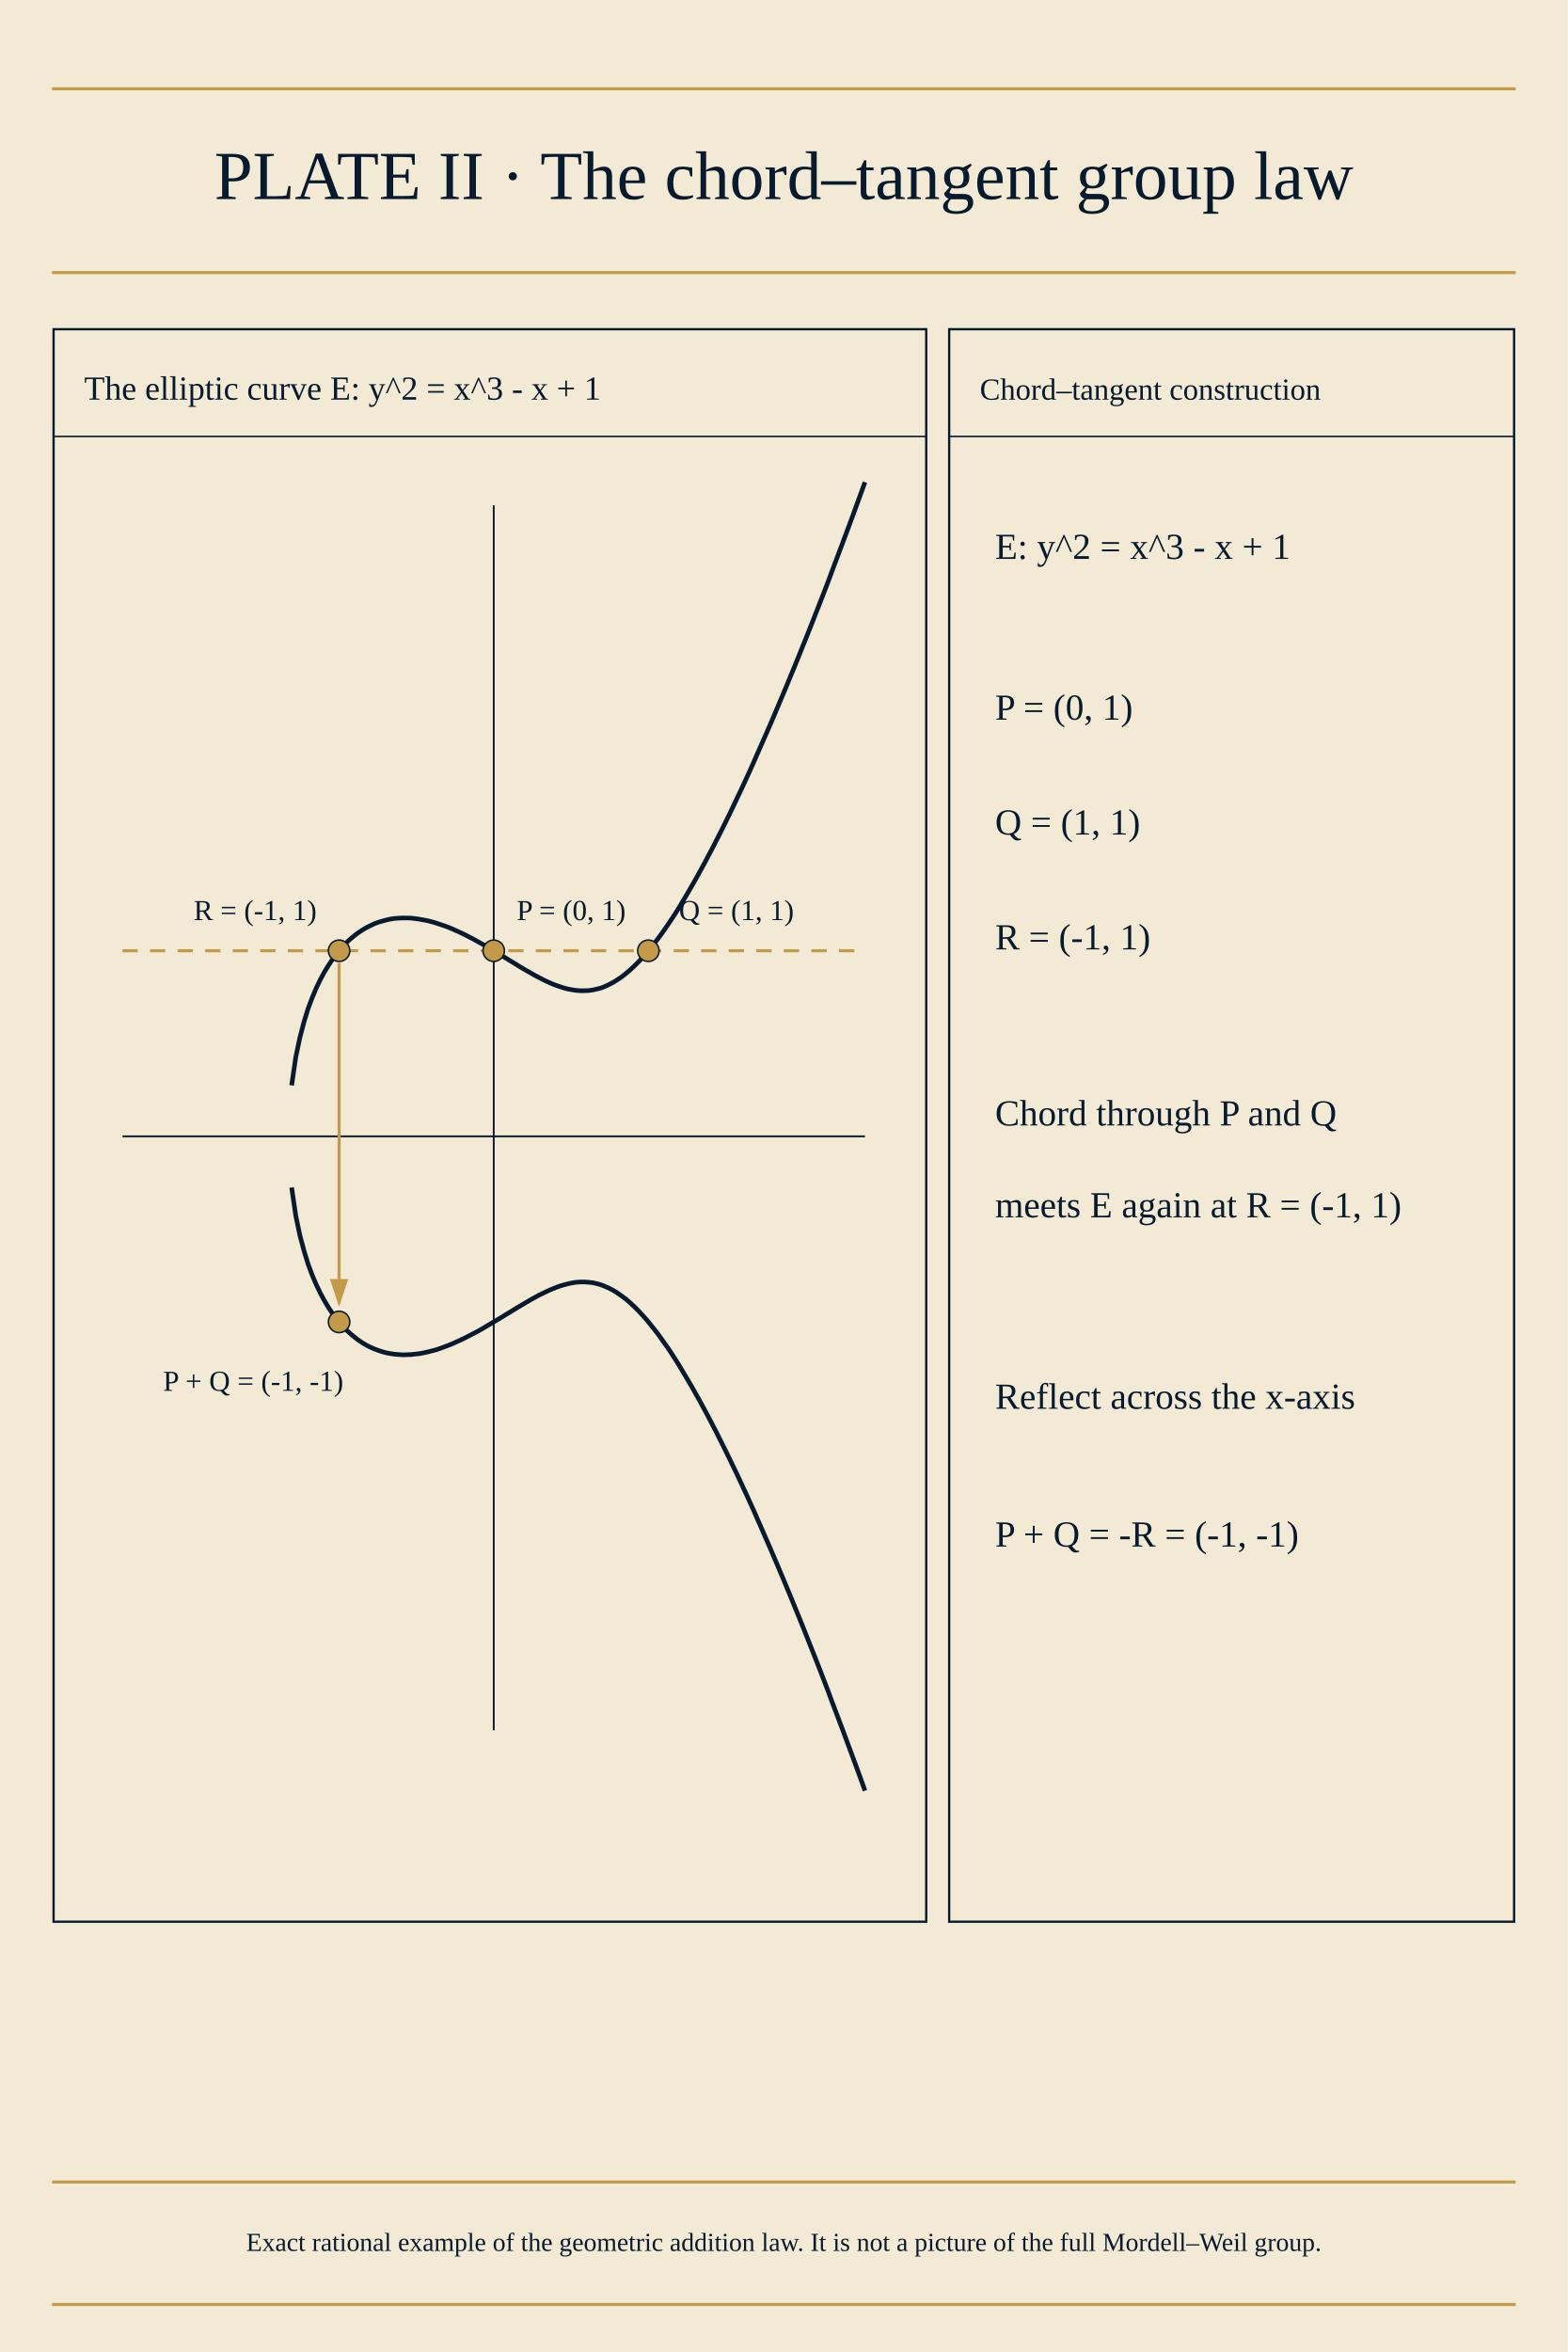
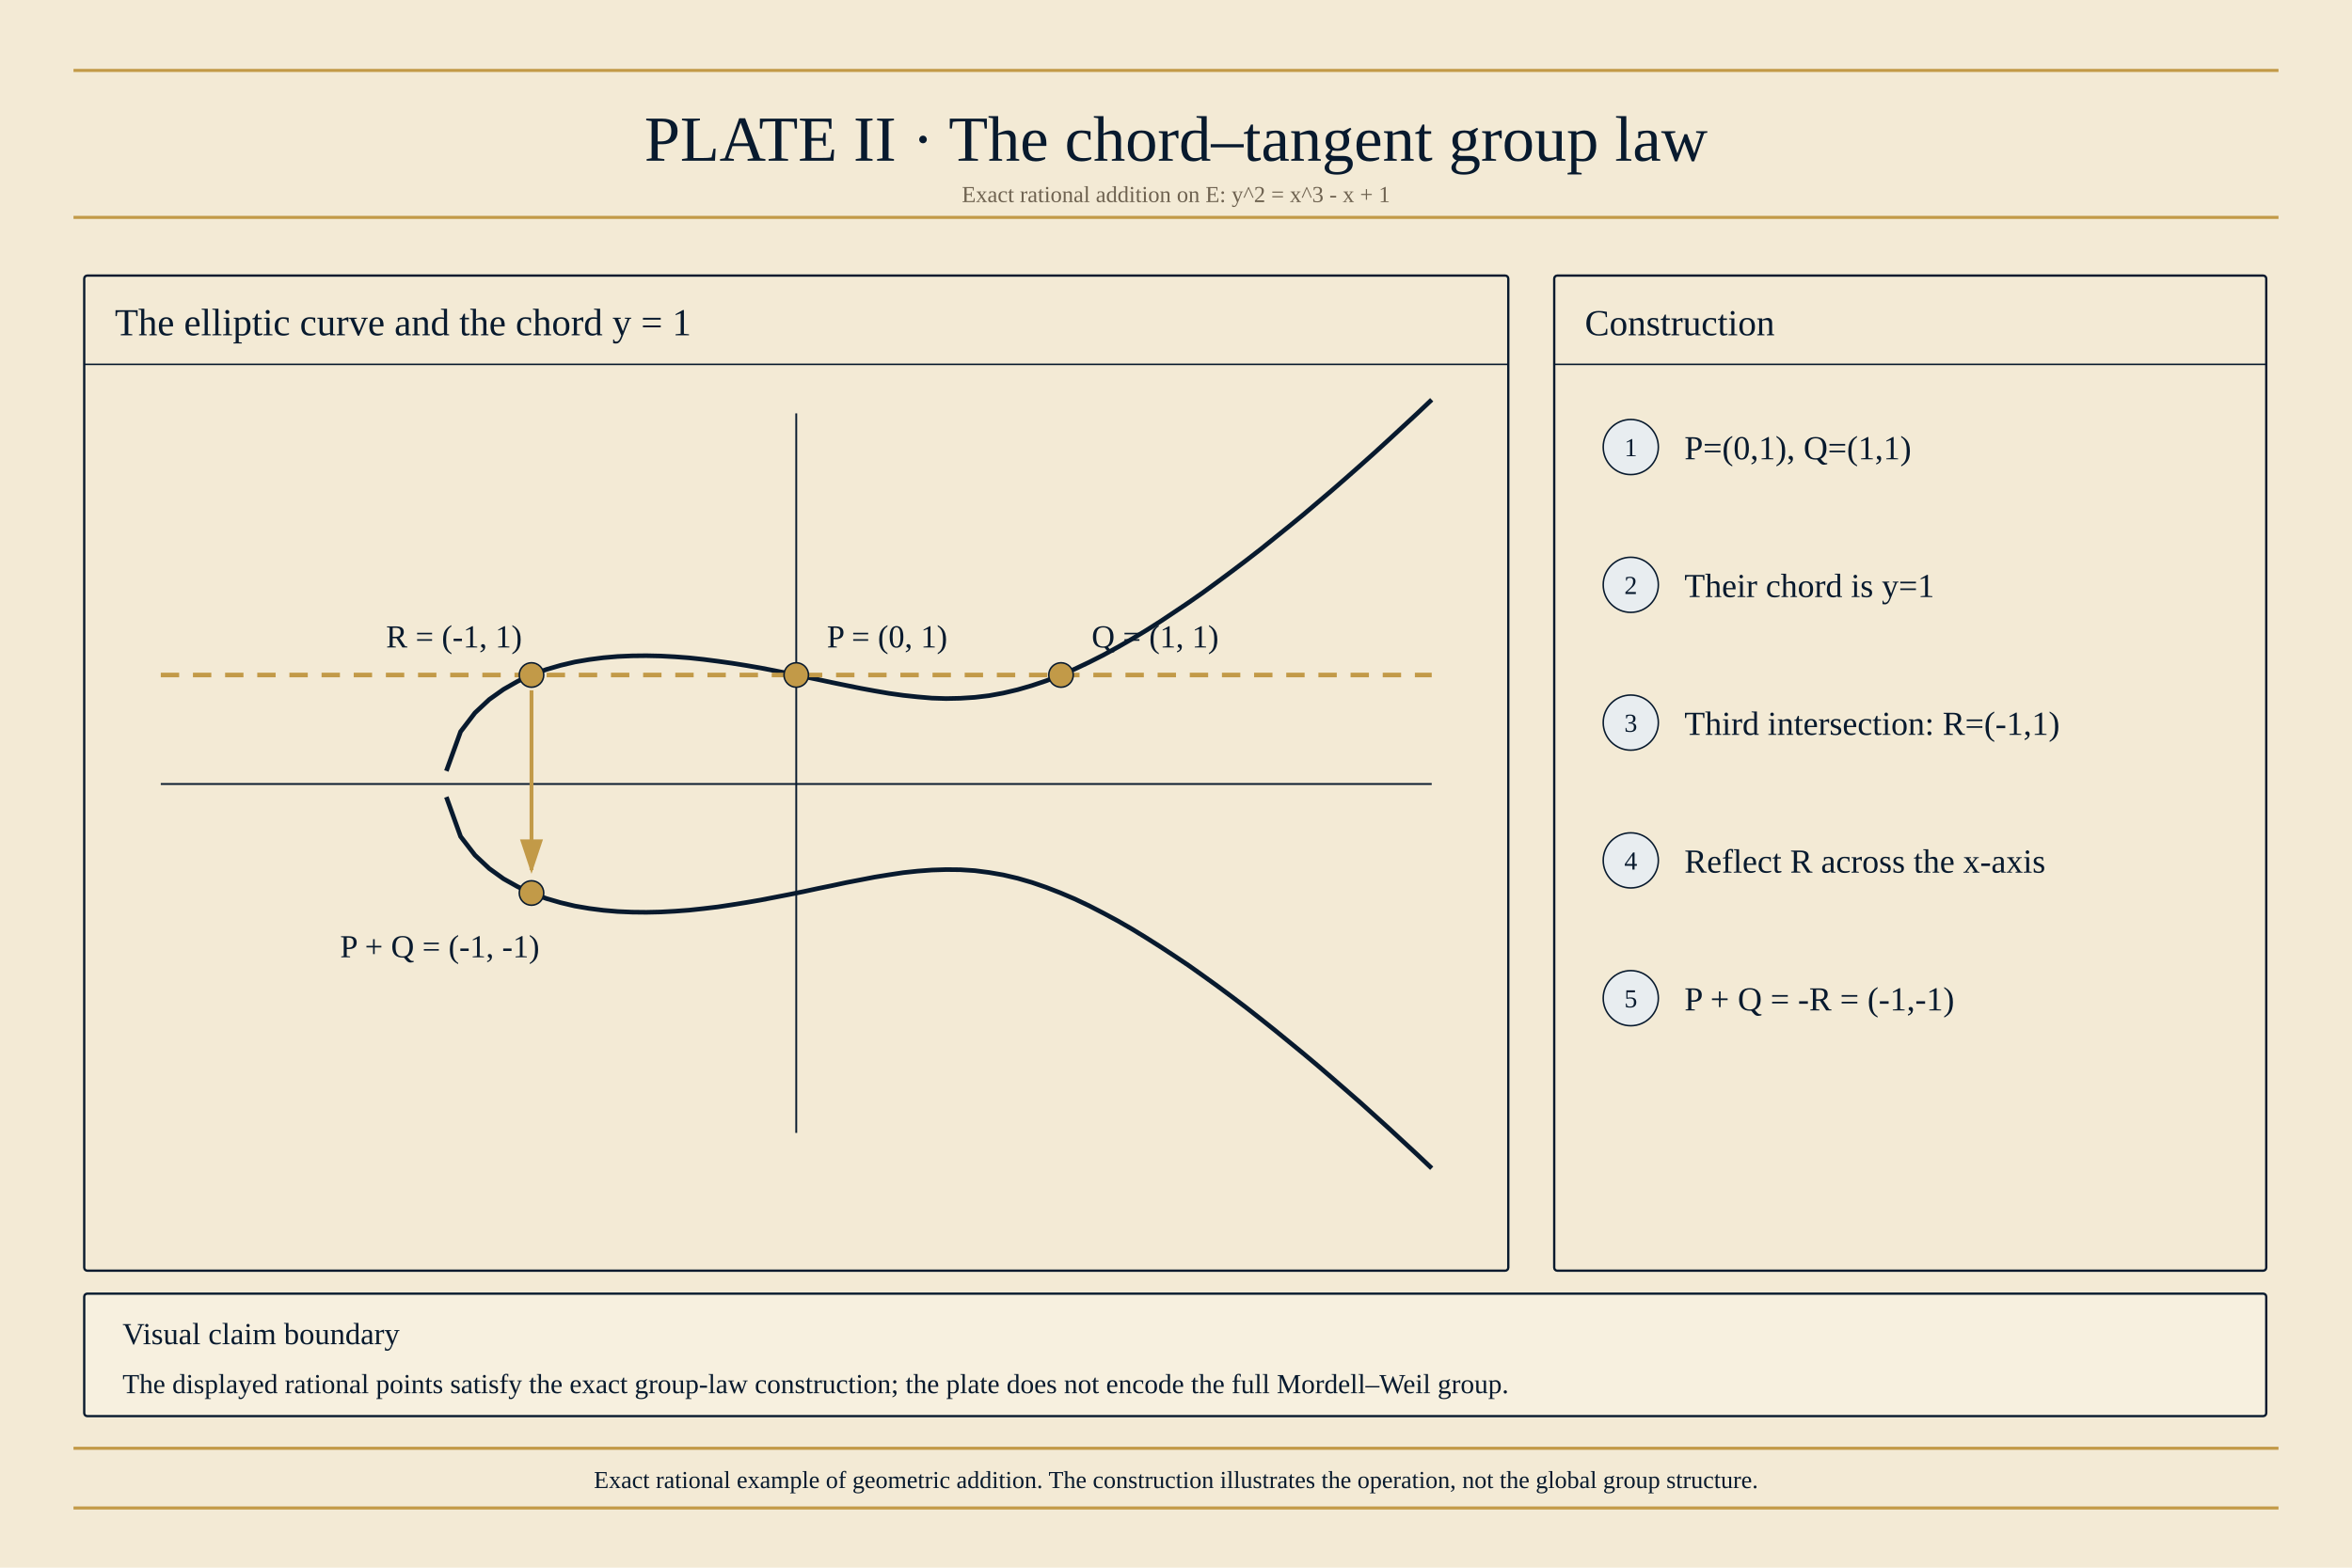
- <svg xmlns="http://www.w3.org/2000/svg" viewBox="0 0 1024 1536" role="img">
-   <defs>
-     <marker id="a" markerWidth="10" markerHeight="10" refX="8" refY="3" orient="auto">
-       <path d="M0,0 L0,6 L9,3 z" fill="#c29a48" />
-     </marker>
-   </defs>
-   <rect width="1024" height="1536" fill="#f3ead5" />
+ <svg xmlns="http://www.w3.org/2000/svg" viewBox="0 0 1536 1024" role="img">
+   <rect width="1536" height="1024" fill="#f3ead5" />
  <g fill="#081a2e" font-family="Georgia,Times New Roman,serif">
-     <path d="M34 58H990M34 178H990" stroke="#c29a48" stroke-width="2" />
-     <text x="512" y="130" text-anchor="middle" font-size="45">PLATE II · The chord–tangent group law</text>
-     <rect x="35" y="215" width="570" height="1040" fill="none" stroke="#081a2e" stroke-width="1.5" />
-     <path d="M35 285H605" stroke="#081a2e" />
-     <text x="55" y="261" font-size="22">The elliptic curve   E: y^2 = x^3 - x + 1</text>
-     <path d="M80 742.1H565M322.5 330V1130" stroke="#081a2e" stroke-width="1.2" />
-     <polyline points="190.5,708.8 193.2,690.3 195.9,677.5 198.6,667.3 201.2,658.8 203.9,651.6 206.6,645.2 209.3,639.6 212.0,634.6 214.7,630.2 217.4,626.2 220.1,622.6 222.8,619.3 225.5,616.4 228.2,613.8 230.9,611.5 233.6,609.4 236.3,607.6 239.0,606.0 241.7,604.6 244.4,603.3 247.1,602.3 249.8,601.5 252.4,600.8 255.1,600.2 257.8,599.8 260.5,599.6 263.2,599.5 265.9,599.5 268.6,599.6 271.3,599.9 274.0,600.3 276.7,600.8 279.4,601.3 282.1,602.0 284.8,602.8 287.5,603.7 290.2,604.6 292.9,605.6 295.6,606.7 298.2,607.9 300.9,609.1 303.6,610.4 306.3,611.8 309.0,613.2 311.7,614.7 314.4,616.2 317.1,617.7 319.8,619.3 322.5,620.9 325.2,622.5 327.9,624.2 330.6,625.8 333.3,627.5 336.0,629.1 338.7,630.8 341.4,632.4 344.1,634.0 346.8,635.5 349.4,637.0 352.1,638.4 354.8,639.8 357.5,641.1 360.2,642.3 362.9,643.4 365.6,644.3 368.3,645.2 371.0,645.9 373.7,646.4 376.4,646.8 379.1,647.0 381.8,647.0 384.5,646.9 387.2,646.5 389.9,645.9 392.6,645.2 395.2,644.2 397.9,642.9 400.6,641.5 403.3,639.8 406.0,638.0 408.7,635.9 411.4,633.6 414.1,631.1 416.8,628.4 419.5,625.6 422.2,622.5 424.9,619.3 427.6,615.9 430.3,612.3 433.0,608.6 435.7,604.7 438.4,600.7 441.1,596.6 443.8,592.3 446.4,587.9 449.1,583.4 451.8,578.7 454.5,574.0 457.2,569.1 459.9,564.2 462.6,559.1 465.3,554.0 468.0,548.7 470.7,543.4 473.4,538.0 476.1,532.5 478.8,526.9 481.5,521.2 484.2,515.5 486.9,509.7 489.6,503.8 492.3,497.8 494.9,491.8 497.6,485.7 500.3,479.6 503.0,473.4 505.7,467.1 508.4,460.7 511.1,454.3 513.8,447.9 516.5,441.3 519.2,434.8 521.9,428.1 524.6,421.4 527.3,414.7 530.0,407.9 532.7,401.0 535.4,394.1 538.1,387.2 540.8,380.2 543.4,373.1 546.1,366.0 548.8,358.8 551.5,351.6 554.2,344.4 556.9,337.1 559.6,329.7 562.3,322.3 565.0,314.9" fill="none" stroke="#081a2e" stroke-width="3" />
-     <polyline points="190.5,775.5 193.2,794.0 195.9,806.8 198.6,816.9 201.2,825.4 203.9,832.7 206.6,839.0 209.3,844.6 212.0,849.6 214.7,854.1 217.4,858.1 220.1,861.7 222.8,864.9 225.5,867.8 228.2,870.4 230.9,872.7 233.6,874.8 236.3,876.7 239.0,878.3 241.7,879.7 244.4,880.9 247.1,881.9 249.8,882.8 252.4,883.5 255.1,884.0 257.8,884.4 260.5,884.6 263.2,884.8 265.9,884.7 268.6,884.6 271.3,884.3 274.0,884.0 276.7,883.5 279.4,882.9 282.1,882.2 284.8,881.5 287.5,880.6 290.2,879.6 292.9,878.6 295.6,877.5 298.2,876.3 300.9,875.1 303.6,873.8 306.3,872.4 309.0,871.0 311.7,869.6 314.4,868.1 317.1,866.5 319.8,864.9 322.5,863.3 325.2,861.7 327.9,860.1 330.6,858.4 333.3,856.8 336.0,855.1 338.7,853.5 341.4,851.9 344.1,850.3 346.8,848.7 349.4,847.3 352.1,845.8 354.8,844.5 357.5,843.2 360.2,842.0 362.9,840.9 365.6,839.9 368.3,839.1 371.0,838.4 373.7,837.8 376.4,837.4 379.1,837.2 381.8,837.2 384.5,837.4 387.2,837.7 389.9,838.3 392.6,839.1 395.2,840.1 397.9,841.3 400.6,842.7 403.3,844.4 406.0,846.3 408.7,848.3 411.4,850.6 414.1,853.1 416.8,855.8 419.5,858.7 422.2,861.7 424.9,865.0 427.6,868.4 430.3,871.9 433.0,875.7 435.7,879.5 438.4,883.5 441.1,887.7 443.8,892.0 446.4,896.4 449.1,900.9 451.8,905.5 454.5,910.3 457.2,915.1 459.9,920.1 462.6,925.1 465.3,930.3 468.0,935.5 470.7,940.9 473.4,946.3 476.1,951.8 478.8,957.4 481.5,963.0 484.2,968.8 486.9,974.6 489.6,980.5 492.3,986.4 494.9,992.4 497.6,998.5 500.3,1004.7 503.0,1010.9 505.7,1017.2 508.4,1023.5 511.1,1029.9 513.8,1036.4 516.5,1042.9 519.2,1049.5 521.9,1056.1 524.6,1062.8 527.3,1069.6 530.0,1076.4 532.7,1083.2 535.4,1090.1 538.1,1097.1 540.8,1104.1 543.4,1111.2 546.1,1118.3 548.8,1125.4 551.5,1132.6 554.2,1139.9 556.9,1147.2 559.6,1154.5 562.3,1161.9 565.0,1169.4" fill="none" stroke="#081a2e" stroke-width="3" />
-     <path d="M80 620.9H565" stroke="#c29a48" stroke-width="2" stroke-dasharray="10 8" />
-     <circle cx="221.5" cy="620.9" r="7" fill="#c29a48" stroke="#081a2e" />
-     <text x="126.5" y="600.9" font-size="19">R = (-1, 1)</text>
-     <circle cx="322.5" cy="620.9" r="7" fill="#c29a48" stroke="#081a2e" />
-     <text x="337.5" y="600.9" font-size="19">P = (0, 1)</text>
-     <circle cx="423.5" cy="620.9" r="7" fill="#c29a48" stroke="#081a2e" />
-     <text x="443.5" y="600.9" font-size="19">Q = (1, 1)</text>
-     <circle cx="221.5" cy="863.3" r="7" fill="#c29a48" stroke="#081a2e" />
-     <text x="106.5" y="908.3" font-size="19">P + Q = (-1, -1)</text>
-     <path d="M221.5 628.9V851.3" stroke="#c29a48" stroke-width="2" marker-end="url(#a)" />
-     <rect x="620" y="215" width="369" height="1040" fill="none" stroke="#081a2e" stroke-width="1.5" />
-     <path d="M620 285H989" stroke="#081a2e" />
-     <text x="640" y="261" font-size="20">Chord–tangent construction</text>
-     <text x="650" y="365" font-size="24">E: y^2 = x^3 - x + 1</text>
-     <text x="650" y="470" font-size="24">P = (0, 1)</text>
-     <text x="650" y="545" font-size="24">Q = (1, 1)</text>
-     <text x="650" y="620" font-size="24">R = (-1, 1)</text>
-     <text x="650" y="735" font-size="24">Chord through P and Q</text>
-     <text x="650" y="795" font-size="24">meets E again at R = (-1, 1)</text>
-     <text x="650" y="920" font-size="24">Reflect across the x-axis</text>
-     <text x="650" y="1010" font-size="24">P + Q = -R = (-1, -1)</text>
-     <path d="M34 1425H990M34 1505H990" stroke="#c29a48" stroke-width="2" />
-     <text x="512" y="1470" text-anchor="middle" font-size="17">Exact rational example of the geometric addition law. It is not a picture of the full Mordell–Weil group.</text>
+     <path d="M48 46H1488M48 142H1488" stroke="#c29a48" stroke-width="2" />
+     <text x="768" y="105" text-anchor="middle" font-size="42">PLATE II · The chord–tangent group law</text>
+     <text x="768" y="132" text-anchor="middle" font-size="15" fill="#6e6250">Exact rational addition on E: y^2 = x^3 - x + 1</text>
+     <rect x="55" y="180" width="930" height="650" rx="2" fill="none" stroke="#081a2e" stroke-width="1.5" />
+     <path d="M55 238H985" stroke="#081a2e" stroke-width="1" />
+     <text x="75" y="219" font-size="25">The elliptic curve and the chord y = 1</text>
+     <path d="M105 512.1H935M520.0 270V740" stroke="#081a2e" stroke-width="1.2" />
+     <polyline points="291.5,503.6 300.8,477.9 310.2,465.6 319.5,456.9 328.8,450.3 338.1,445.0 347.5,440.7 356.8,437.3 366.1,434.6 375.4,432.4 384.8,430.8 394.1,429.6 403.4,428.8 412.8,428.4 422.1,428.3 431.4,428.5 440.7,429.0 450.1,429.7 459.4,430.7 468.7,431.9 478.0,433.2 487.4,434.7 496.7,436.3 506.0,438.1 515.3,440.0 524.7,441.9 534.0,443.8 543.3,445.8 552.6,447.7 562.0,449.6 571.3,451.3 580.6,452.9 589.9,454.2 599.3,455.2 608.6,456.0 617.9,456.3 627.2,456.1 636.6,455.5 645.9,454.4 655.2,452.7 664.6,450.5 673.9,447.8 683.2,444.7 692.5,441.1 701.9,437.0 711.2,432.6 720.5,427.9 729.8,422.8 739.2,417.4 748.5,411.8 757.8,405.9 767.1,399.7 776.5,393.4 785.8,386.9 795.1,380.1 804.4,373.2 813.8,366.1 823.1,358.9 832.4,351.4 841.7,343.9 851.1,336.2 860.4,328.3 869.7,320.4 879.0,312.3 888.4,304.0 897.7,295.7 907.0,287.2 916.3,278.6 925.7,269.9 935.0,261.1" fill="none" stroke="#081a2e" stroke-width="3" />
+     <polyline points="291.5,520.6 300.8,546.4 310.2,558.6 319.5,567.3 328.8,574.0 338.1,579.2 347.5,583.5 356.8,586.9 366.1,589.6 375.4,591.8 384.8,593.4 394.1,594.6 403.4,595.4 412.8,595.8 422.1,595.9 431.4,595.7 440.7,595.2 450.1,594.5 459.4,593.5 468.7,592.4 478.0,591.0 487.4,589.5 496.7,587.9 506.0,586.1 515.3,584.3 524.7,582.4 534.0,580.4 543.3,578.5 552.6,576.5 562.0,574.7 571.3,572.9 580.6,571.4 589.9,570.0 599.3,569.0 608.6,568.3 617.9,568.0 627.2,568.1 636.6,568.7 645.9,569.9 655.2,571.5 664.6,573.7 673.9,576.4 683.2,579.6 692.5,583.2 701.9,587.2 711.2,591.6 720.5,596.4 729.8,601.4 739.2,606.8 748.5,612.5 757.8,618.4 767.1,624.5 776.5,630.8 785.8,637.4 795.1,644.1 804.4,651.0 813.8,658.1 823.1,665.4 832.4,672.8 841.7,680.4 851.1,688.1 860.4,695.9 869.7,703.9 879.0,712.0 888.4,720.2 897.7,728.6 907.0,737.0 916.3,745.6 925.7,754.3 935.0,763.1" fill="none" stroke="#081a2e" stroke-width="3" />
+     <path d="M105 440.9H935" stroke="#c29a48" stroke-width="3" stroke-dasharray="12 9" />
+     <circle cx="347.1" cy="440.9" r="8" fill="#c29a48" stroke="#081a2e" />
+     <text x="252.1" y="422.9" font-size="21">R = (-1, 1)</text>
+     <circle cx="520.0" cy="440.9" r="8" fill="#c29a48" stroke="#081a2e" />
+     <text x="540.0" y="422.9" font-size="21">P = (0, 1)</text>
+     <circle cx="692.9" cy="440.9" r="8" fill="#c29a48" stroke="#081a2e" />
+     <text x="712.9" y="422.9" font-size="21">Q = (1, 1)</text>
+     <circle cx="347.1" cy="583.3" r="8" fill="#c29a48" stroke="#081a2e" />
+     <text x="222.1" y="625.3" font-size="21">P + Q = (-1, -1)</text>
+     <defs>
+       <marker id="a" markerWidth="10" markerHeight="10" refX="8" refY="3" orient="auto">
+         <path d="M0,0 L0,6 L9,3 z" fill="#c29a48" />
+       </marker>
+     </defs>
+     <path d="M347.1 450.9V568.3" stroke="#c29a48" stroke-width="2.5" marker-end="url(#a)" />
+     <rect x="1015" y="180" width="465" height="650" rx="2" fill="none" stroke="#081a2e" stroke-width="1.5" />
+     <path d="M1015 238H1480" stroke="#081a2e" stroke-width="1" />
+     <text x="1035" y="219" font-size="24">Construction</text>
+     <circle cx="1065" cy="292" r="18" fill="#e8edf0" stroke="#081a2e" />
+     <text x="1065" y="298" text-anchor="middle" font-size="17">1</text>
+     <text x="1100" y="300" font-size="22">P=(0,1), Q=(1,1)</text>
+     <circle cx="1065" cy="382" r="18" fill="#e8edf0" stroke="#081a2e" />
+     <text x="1065" y="388" text-anchor="middle" font-size="17">2</text>
+     <text x="1100" y="390" font-size="22">Their chord is y=1</text>
+     <circle cx="1065" cy="472" r="18" fill="#e8edf0" stroke="#081a2e" />
+     <text x="1065" y="478" text-anchor="middle" font-size="17">3</text>
+     <text x="1100" y="480" font-size="22">Third intersection: R=(-1,1)</text>
+     <circle cx="1065" cy="562" r="18" fill="#e8edf0" stroke="#081a2e" />
+     <text x="1065" y="568" text-anchor="middle" font-size="17">4</text>
+     <text x="1100" y="570" font-size="22">Reflect R across the x-axis</text>
+     <circle cx="1065" cy="652" r="18" fill="#e8edf0" stroke="#081a2e" />
+     <text x="1065" y="658" text-anchor="middle" font-size="17">5</text>
+     <text x="1100" y="660" font-size="22">P + Q = -R = (-1,-1)</text>
+     <rect x="55" y="845" width="1425" height="80" rx="2" fill="#f7f0df" stroke="#081a2e" stroke-width="1.5" />
+     <text x="80" y="878" font-size="20">Visual claim boundary</text>
+     <text x="80" y="910" font-size="18">The displayed rational points satisfy the exact group-law construction; the plate does not encode the full Mordell–Weil group.</text>
+     <path d="M48 946H1488M48 985H1488" stroke="#c29a48" stroke-width="2" />
+     <text x="768" y="972" text-anchor="middle" font-size="16">Exact rational example of geometric addition. The construction illustrates the operation, not the global group structure.</text>
  </g>
</svg>
